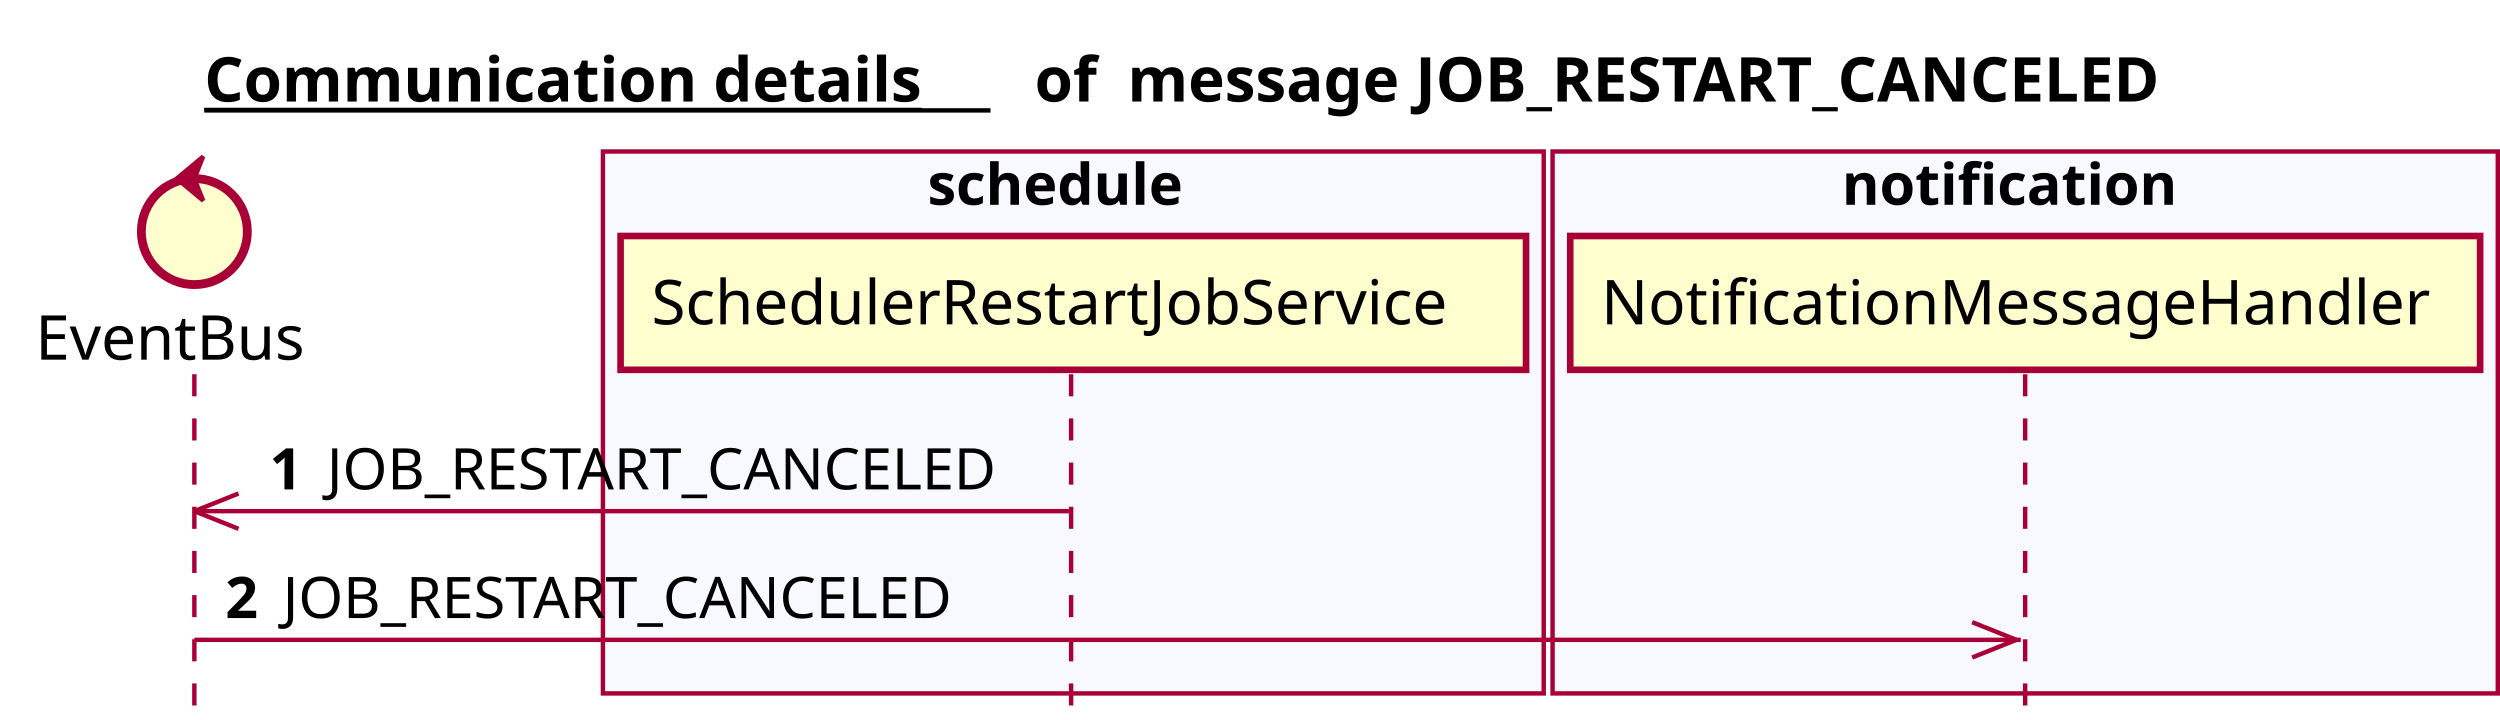
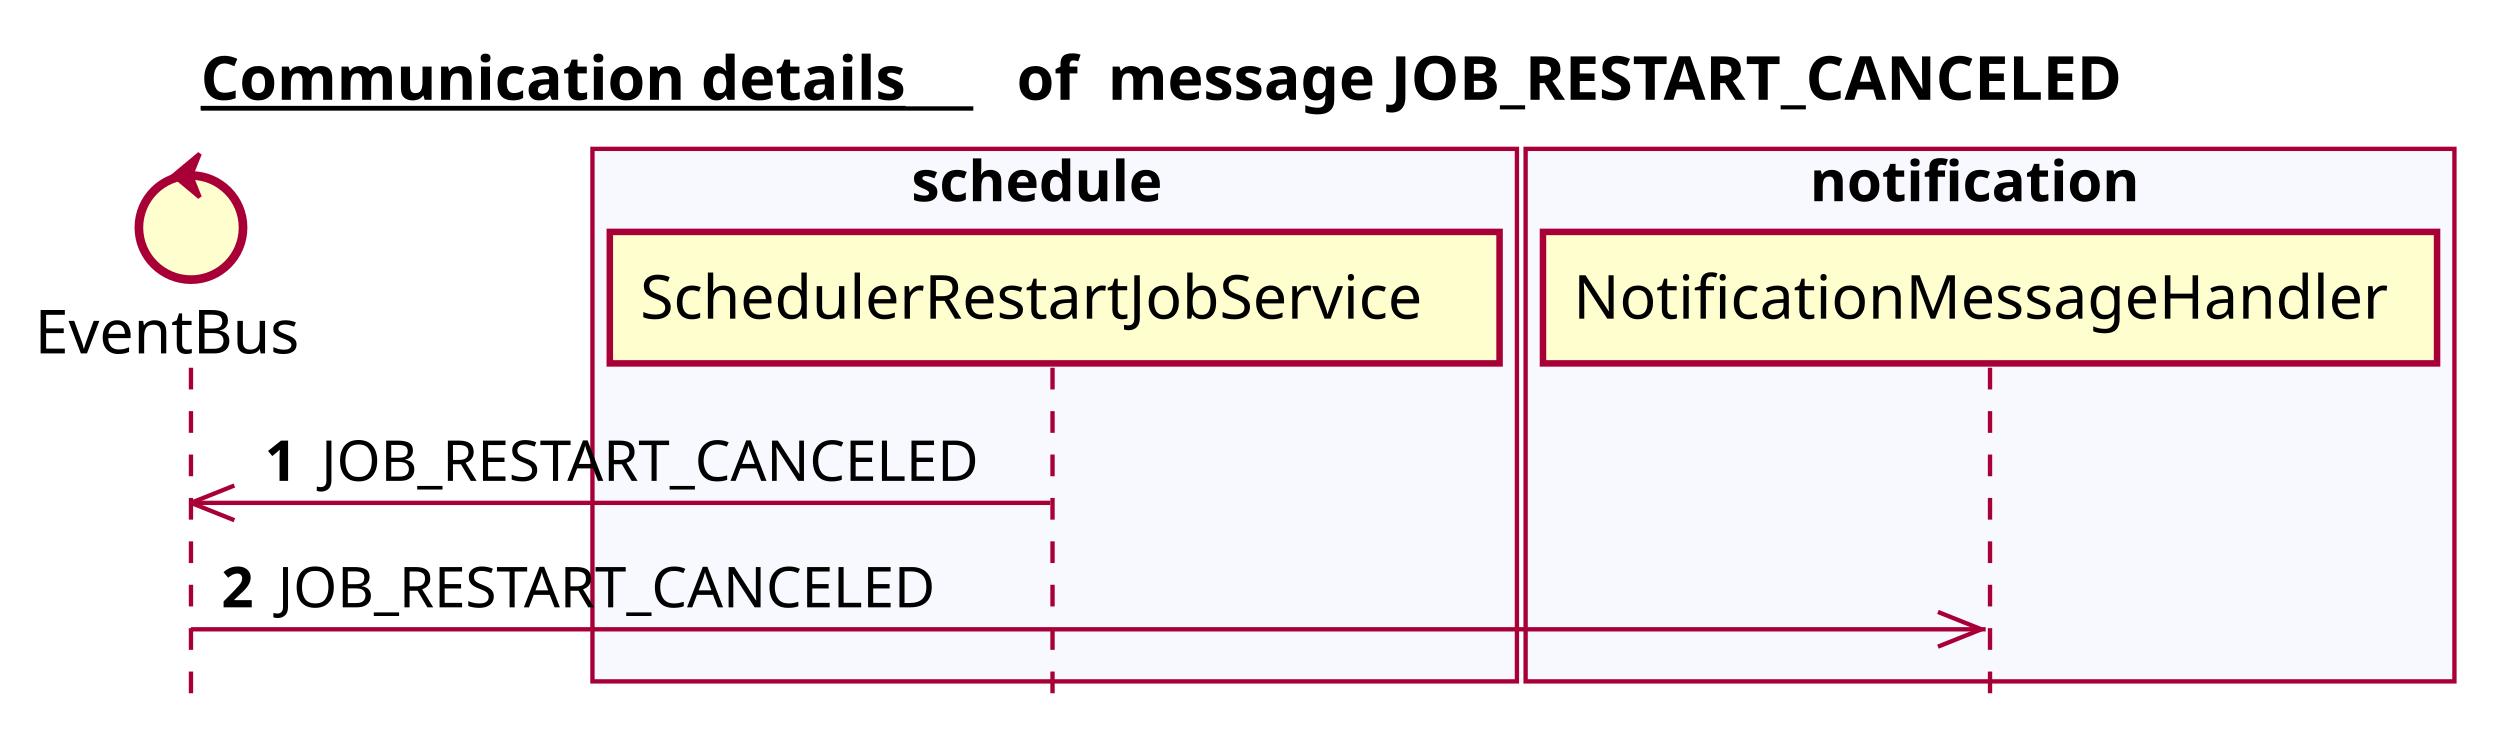
- <svg xmlns="http://www.w3.org/2000/svg" contentScriptType="application/ecmascript" contentStyleType="text/css" height="163px" preserveAspectRatio="none" style="width:566px;height:163px;" version="1.1" viewBox="0 0 566 163" width="566px" zoomAndPan="magnify">
+ <svg xmlns="http://www.w3.org/2000/svg" contentScriptType="application/ecmascript" contentStyleType="text/css" height="174px" preserveAspectRatio="none" style="width:576px;height:174px;" version="1.1" viewBox="0 0 576 174" width="576px" zoomAndPan="magnify">
  <defs />
  <g>
    <text fill="#000000" font-family="sans-serif" font-size="14" font-weight="bold" lengthAdjust="spacingAndGlyphs" text-decoration="underline" textLength="178" x="46.25" y="22.995">Communication details</text>
    <line style="stroke: #000000; stroke-width: 1.0;" x1="46.25" x2="224.25" y1="24.995" y2="24.995" />
    <text fill="#000000" font-family="sans-serif" font-size="14" font-weight="bold" lengthAdjust="spacingAndGlyphs" textLength="16" x="234.25" y="22.995">of</text>
    <text fill="#000000" font-family="sans-serif" font-size="14" font-weight="bold" lengthAdjust="spacingAndGlyphs" textLength="268" x="255.25" y="22.995">message JOB_RESTART_CANCELED</text>
    <rect fill="#F8F8FF" height="122.695" style="stroke: #A80036; stroke-width: 1.0;" width="213" x="136.5" y="34.297" />
    <text fill="#000000" font-family="sans-serif" font-size="13" font-weight="bold" lengthAdjust="spacingAndGlyphs" textLength="66" x="210" y="46.364">schedule</text>
    <rect fill="#F8F8FF" height="122.695" style="stroke: #A80036; stroke-width: 1.0;" width="214" x="351.5" y="34.297" />
    <text fill="#000000" font-family="sans-serif" font-size="13" font-weight="bold" lengthAdjust="spacingAndGlyphs" textLength="83" x="417" y="46.364">notification</text>
    <line style="stroke: #A80036; stroke-width: 1.0; stroke-dasharray: 5.0,5.0;" x1="44" x2="44" y1="84.727" y2="162.992" />
    <line style="stroke: #A80036; stroke-width: 1.0; stroke-dasharray: 5.0,5.0;" x1="242.5" x2="242.5" y1="84.727" y2="162.992" />
    <line style="stroke: #A80036; stroke-width: 1.0; stroke-dasharray: 5.0,5.0;" x1="458.5" x2="458.5" y1="84.727" y2="162.992" />
    <text fill="#000000" font-family="sans-serif" font-size="14" lengthAdjust="spacingAndGlyphs" textLength="66" x="8" y="81.425">EventBus</text>
    <ellipse cx="44" cy="52.43" fill="#FEFECE" rx="12" ry="12" style="stroke: #A80036; stroke-width: 2.0;" />
    <polygon fill="#A80036" points="40,40.43,46,35.43,44,40.43,46,45.43,40,40.43" style="stroke: #A80036; stroke-width: 1.0;" />
    <rect fill="#FEFECE" height="30.297" style="stroke: #A80036; stroke-width: 1.5;" width="205" x="140.5" y="53.43" />
    <text fill="#000000" font-family="sans-serif" font-size="14" lengthAdjust="spacingAndGlyphs" textLength="191" x="147.5" y="73.425">SchedulerRestartJobService</text>
    <rect fill="#FEFECE" height="30.297" style="stroke: #A80036; stroke-width: 1.5;" width="206" x="355.5" y="53.43" />
    <text fill="#000000" font-family="sans-serif" font-size="14" lengthAdjust="spacingAndGlyphs" textLength="192" x="362.5" y="73.425">NotificationMessageHandler</text>
-     <line style="stroke: #A80036; stroke-width: 1.0;" x1="44" x2="54" y1="115.727" y2="111.727" />
-     <line style="stroke: #A80036; stroke-width: 1.0;" x1="44" x2="54" y1="115.727" y2="119.727" />
-     <line style="stroke: #A80036; stroke-width: 1.0;" x1="44" x2="242" y1="115.727" y2="115.727" />
+     <line style="stroke: #A80036; stroke-width: 1.0;" x1="44" x2="54" y1="115.859" y2="111.859" />
+     <line style="stroke: #A80036; stroke-width: 1.0;" x1="44" x2="54" y1="115.859" y2="119.859" />
+     <line style="stroke: #A80036; stroke-width: 1.0;" x1="44" x2="242" y1="115.859" y2="115.859" />
    <text fill="#000000" font-family="sans-serif" font-size="13" font-weight="bold" lengthAdjust="spacingAndGlyphs" textLength="9" x="61" y="110.793">1</text>
    <text fill="#000000" font-family="sans-serif" font-size="13" lengthAdjust="spacingAndGlyphs" textLength="162" x="74" y="110.793">JOB_RESTART_CANCELED</text>
-     <line style="stroke: #A80036; stroke-width: 1.0;" x1="456.5" x2="446.5" y1="144.859" y2="140.859" />
-     <line style="stroke: #A80036; stroke-width: 1.0;" x1="456.5" x2="446.5" y1="144.859" y2="148.859" />
-     <line style="stroke: #A80036; stroke-width: 1.0;" x1="44" x2="457.5" y1="144.859" y2="144.859" />
+     <line style="stroke: #A80036; stroke-width: 1.0;" x1="456.5" x2="446.5" y1="144.992" y2="140.992" />
+     <line style="stroke: #A80036; stroke-width: 1.0;" x1="456.5" x2="446.5" y1="144.992" y2="148.992" />
+     <line style="stroke: #A80036; stroke-width: 1.0;" x1="44" x2="457.5" y1="144.992" y2="144.992" />
    <text fill="#000000" font-family="sans-serif" font-size="13" font-weight="bold" lengthAdjust="spacingAndGlyphs" textLength="9" x="51" y="139.926">2</text>
    <text fill="#000000" font-family="sans-serif" font-size="13" lengthAdjust="spacingAndGlyphs" textLength="162" x="64" y="139.926">JOB_RESTART_CANCELED</text>
  </g>
</svg>
